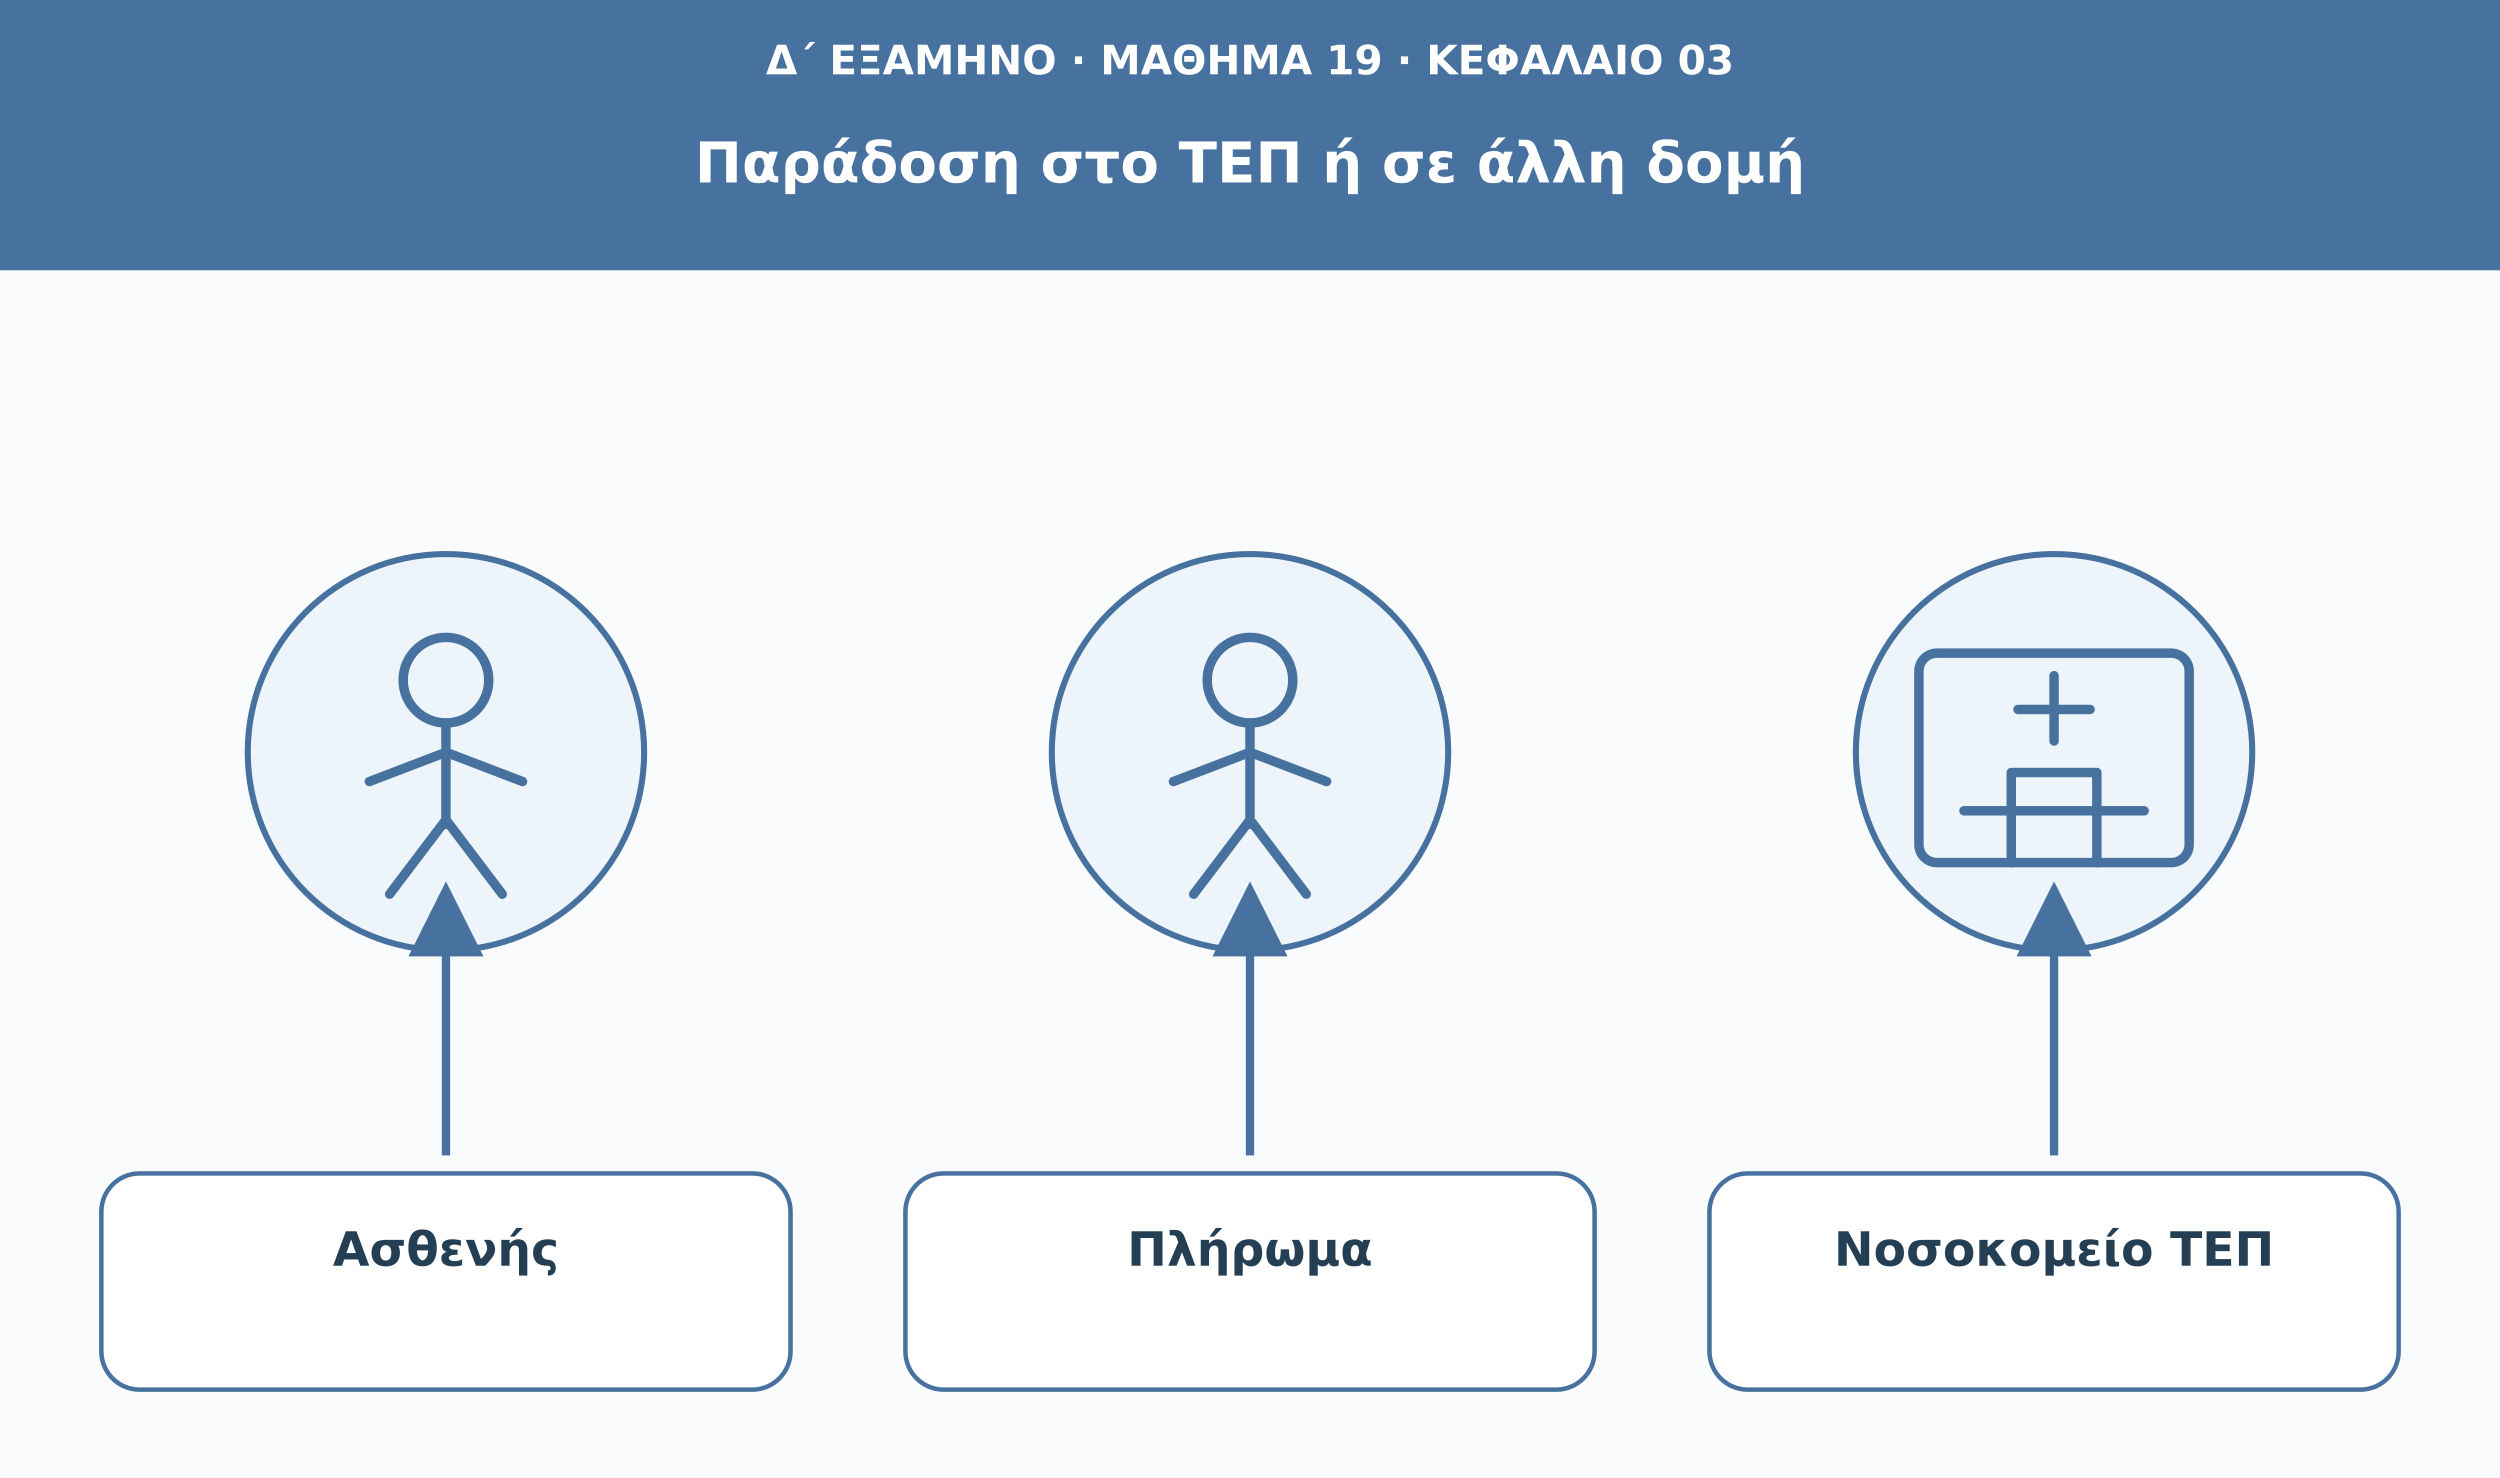
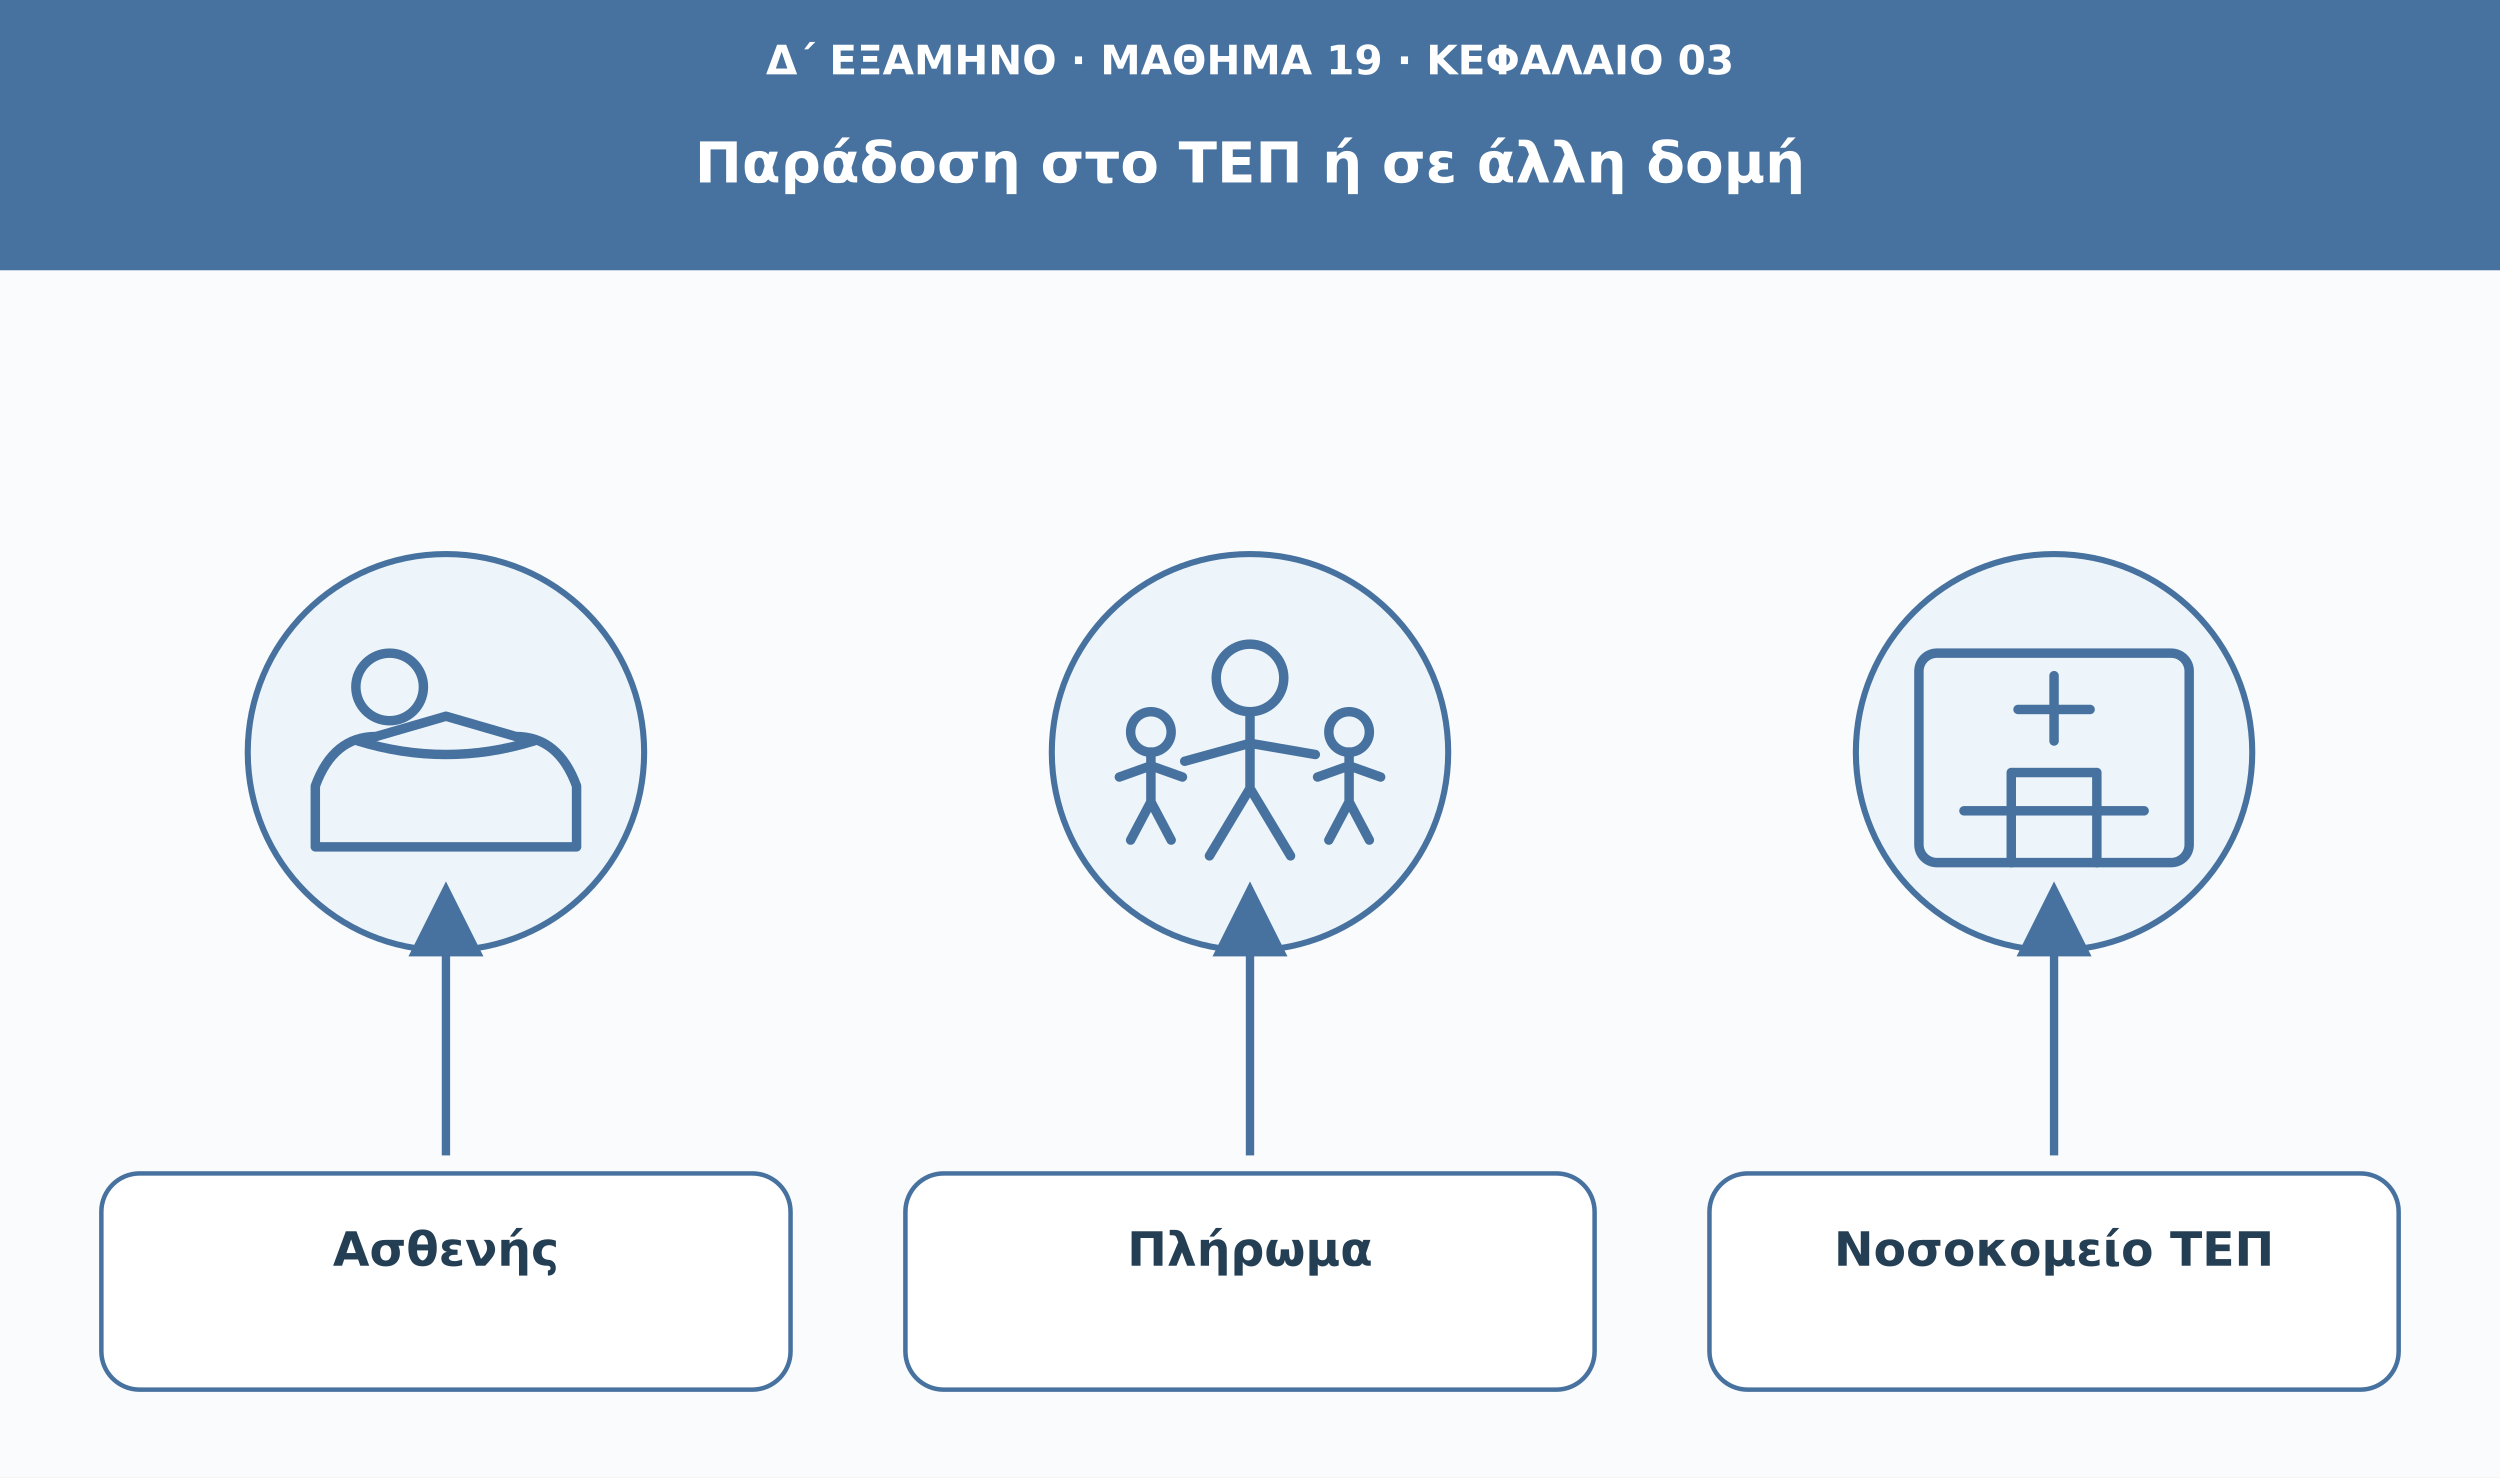
<svg xmlns="http://www.w3.org/2000/svg" viewBox="0 0 1110 656" role="img" aria-labelledby="t d">
  <defs>
    <marker id="arrow" viewBox="0 0 10 10" markerWidth="9" markerHeight="9" refX="8" refY="5" orient="auto">
      <path d="M0 0L10 5L0 10Z" fill="#47729f" />
    </marker>
  </defs>
  <rect width="1110" height="656" fill="#f9fbfd" />
  <rect width="1110" height="120" fill="#47729f" />
  <text x="555" y="33" font-family="DejaVu Sans,Arial,sans-serif" font-size="18" fill="#ffffff" font-weight="680" text-anchor="middle">Δ΄ ΕΞΑΜΗΝΟ · ΜΑΘΗΜΑ 19 · ΚΕΦΑΛΑΙΟ 03</text>
  <text x="555" y="81" font-family="DejaVu Sans,Arial,sans-serif" font-size="25" fill="#ffffff" font-weight="750" text-anchor="middle">Παράδοση στο ΤΕΠ ή σε άλλη δομή</text>
  <circle cx="198" cy="334" r="88" fill="#edf5fa" stroke="#47729f" stroke-width="2.7" />
  <g transform="translate(198 334)" fill="none" stroke="#47729f" stroke-width="4.2" stroke-linecap="round" stroke-linejoin="round">
-     <circle cx="0" cy="-32" r="19" />
-     <path d="M0-13v45m-34-19L0 0l34 13M0 30l-25 33M0 30l25 33" />
+     <path d="M-58 15q8-22 27-22l31-9 31 9q19 0 27 22v27H-58z" />
+     <circle cx="-25" cy="-29" r="15" />
+     <path d="M-39-5q39 12 78 0" />
  </g>
  <path d="M198 513L198 398" stroke="#47729f" stroke-width="3.7" marker-end="url(#arrow)" />
  <rect x="45" y="521" width="306" height="96" rx="17" fill="#fff" stroke="#47729f" stroke-width="2" />
  <text x="198" y="562" font-family="DejaVu Sans,Arial,sans-serif" font-size="21" fill="#243f54" font-weight="700" text-anchor="middle">Ασθενής</text>
  <circle cx="555" cy="334" r="88" fill="#edf5fa" stroke="#47729f" stroke-width="2.7" />
  <g transform="translate(555 334)" fill="none" stroke="#47729f" stroke-width="4.2" stroke-linecap="round" stroke-linejoin="round">
-     <circle cx="0" cy="-32" r="19" />
-     <path d="M0-13v45m-34-19L0 0l34 13M0 30l-25 33M0 30l25 33" />
+     <circle cx="0" cy="-33" r="15" />
+     <path d="M0-18v34m-29-12L0-4l29 5M0 16l-18 30m18-30 18 30" />
+     <circle cx="-44" cy="-9" r="9" />
+     <path d="M-44 0v22m-14-11 14-5 14 5m-14 11-9 17m9-17 9 17" />
+     <circle cx="44" cy="-9" r="9" />
+     <path d="M44 0v22M30 11l14-5 14 5m-14 11-9 17m9-17 9 17" />
  </g>
  <path d="M555 513L555 398" stroke="#47729f" stroke-width="3.7" marker-end="url(#arrow)" />
  <rect x="402" y="521" width="306" height="96" rx="17" fill="#fff" stroke="#47729f" stroke-width="2" />
  <text x="555" y="562" font-family="DejaVu Sans,Arial,sans-serif" font-size="21" fill="#243f54" font-weight="700" text-anchor="middle">Πλήρωμα</text>
  <circle cx="912" cy="334" r="88" fill="#edf5fa" stroke="#47729f" stroke-width="2.7" />
  <g transform="translate(912 334)" fill="none" stroke="#47729f" stroke-width="4.2" stroke-linecap="round" stroke-linejoin="round">
    <rect x="-60" y="-44" width="120" height="93" rx="8" />
    <path d="M0-34v29m-16-14h32M-40 26h80M-19 49V9h38v40" />
  </g>
  <path d="M912 513L912 398" stroke="#47729f" stroke-width="3.7" marker-end="url(#arrow)" />
  <rect x="759" y="521" width="306" height="96" rx="17" fill="#fff" stroke="#47729f" stroke-width="2" />
  <text x="912" y="562" font-family="DejaVu Sans,Arial,sans-serif" font-size="21" fill="#243f54" font-weight="700" text-anchor="middle">Νοσοκομείο ΤΕΠ</text>
</svg>
